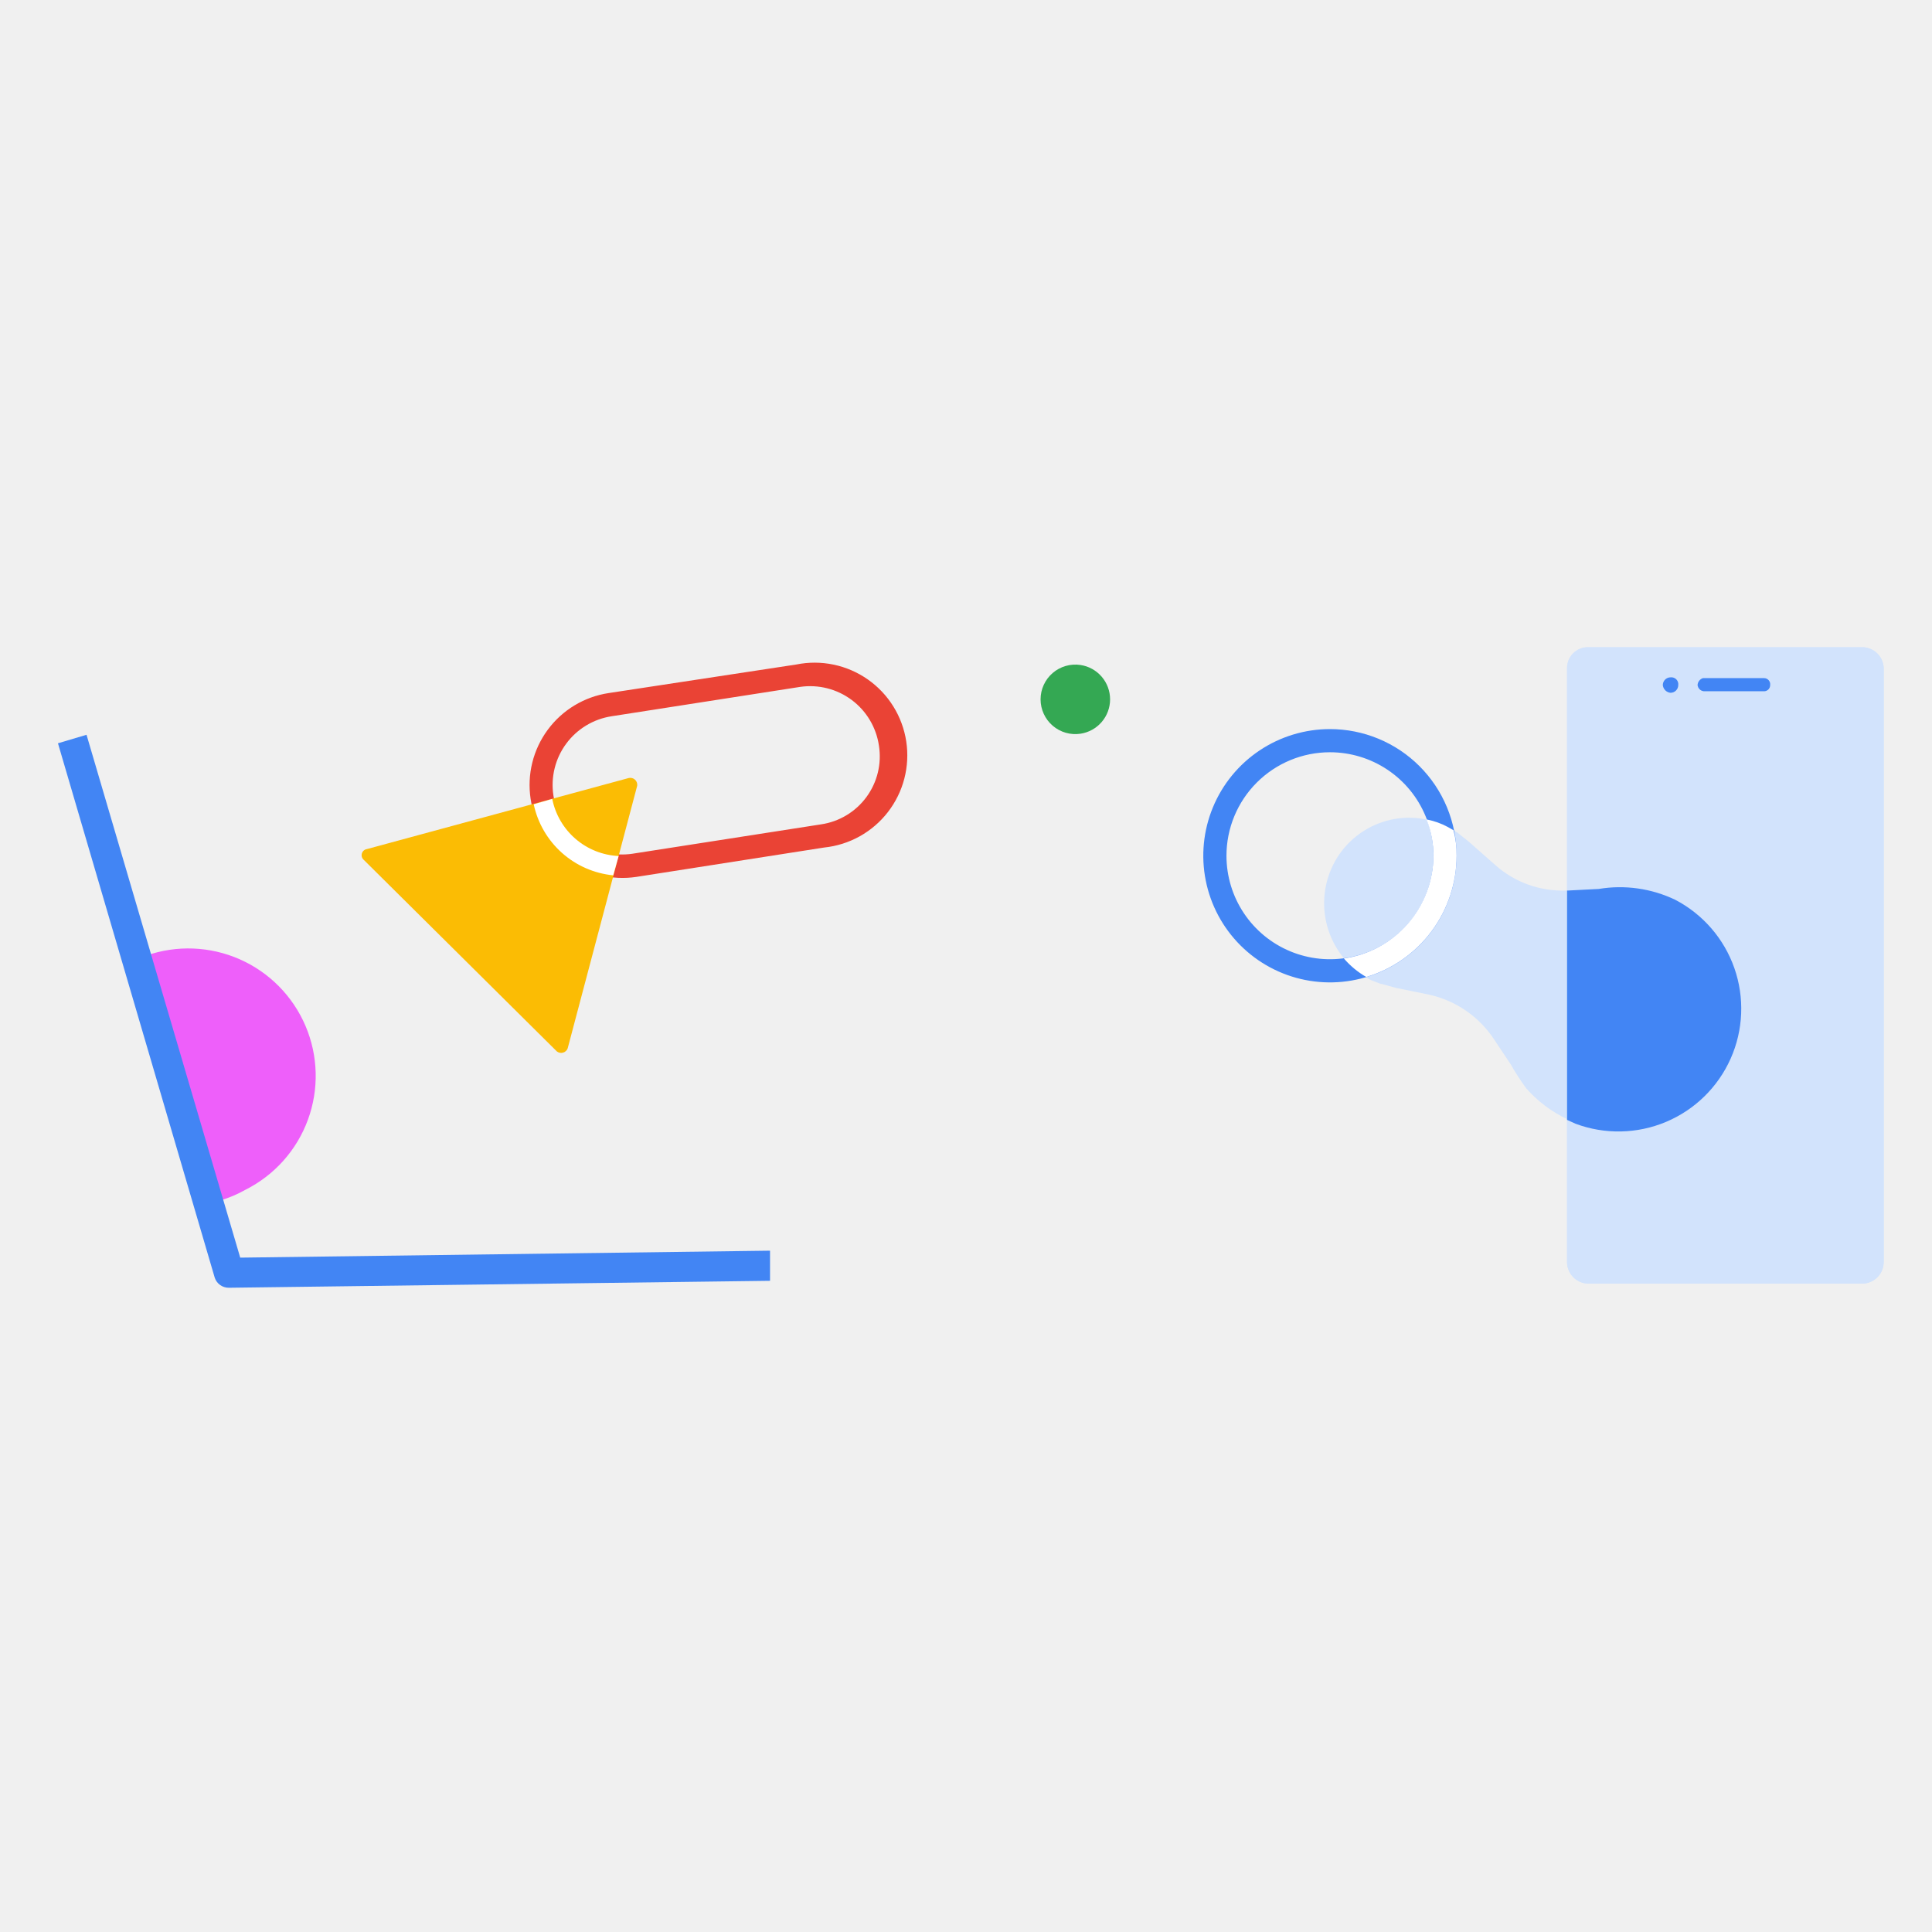
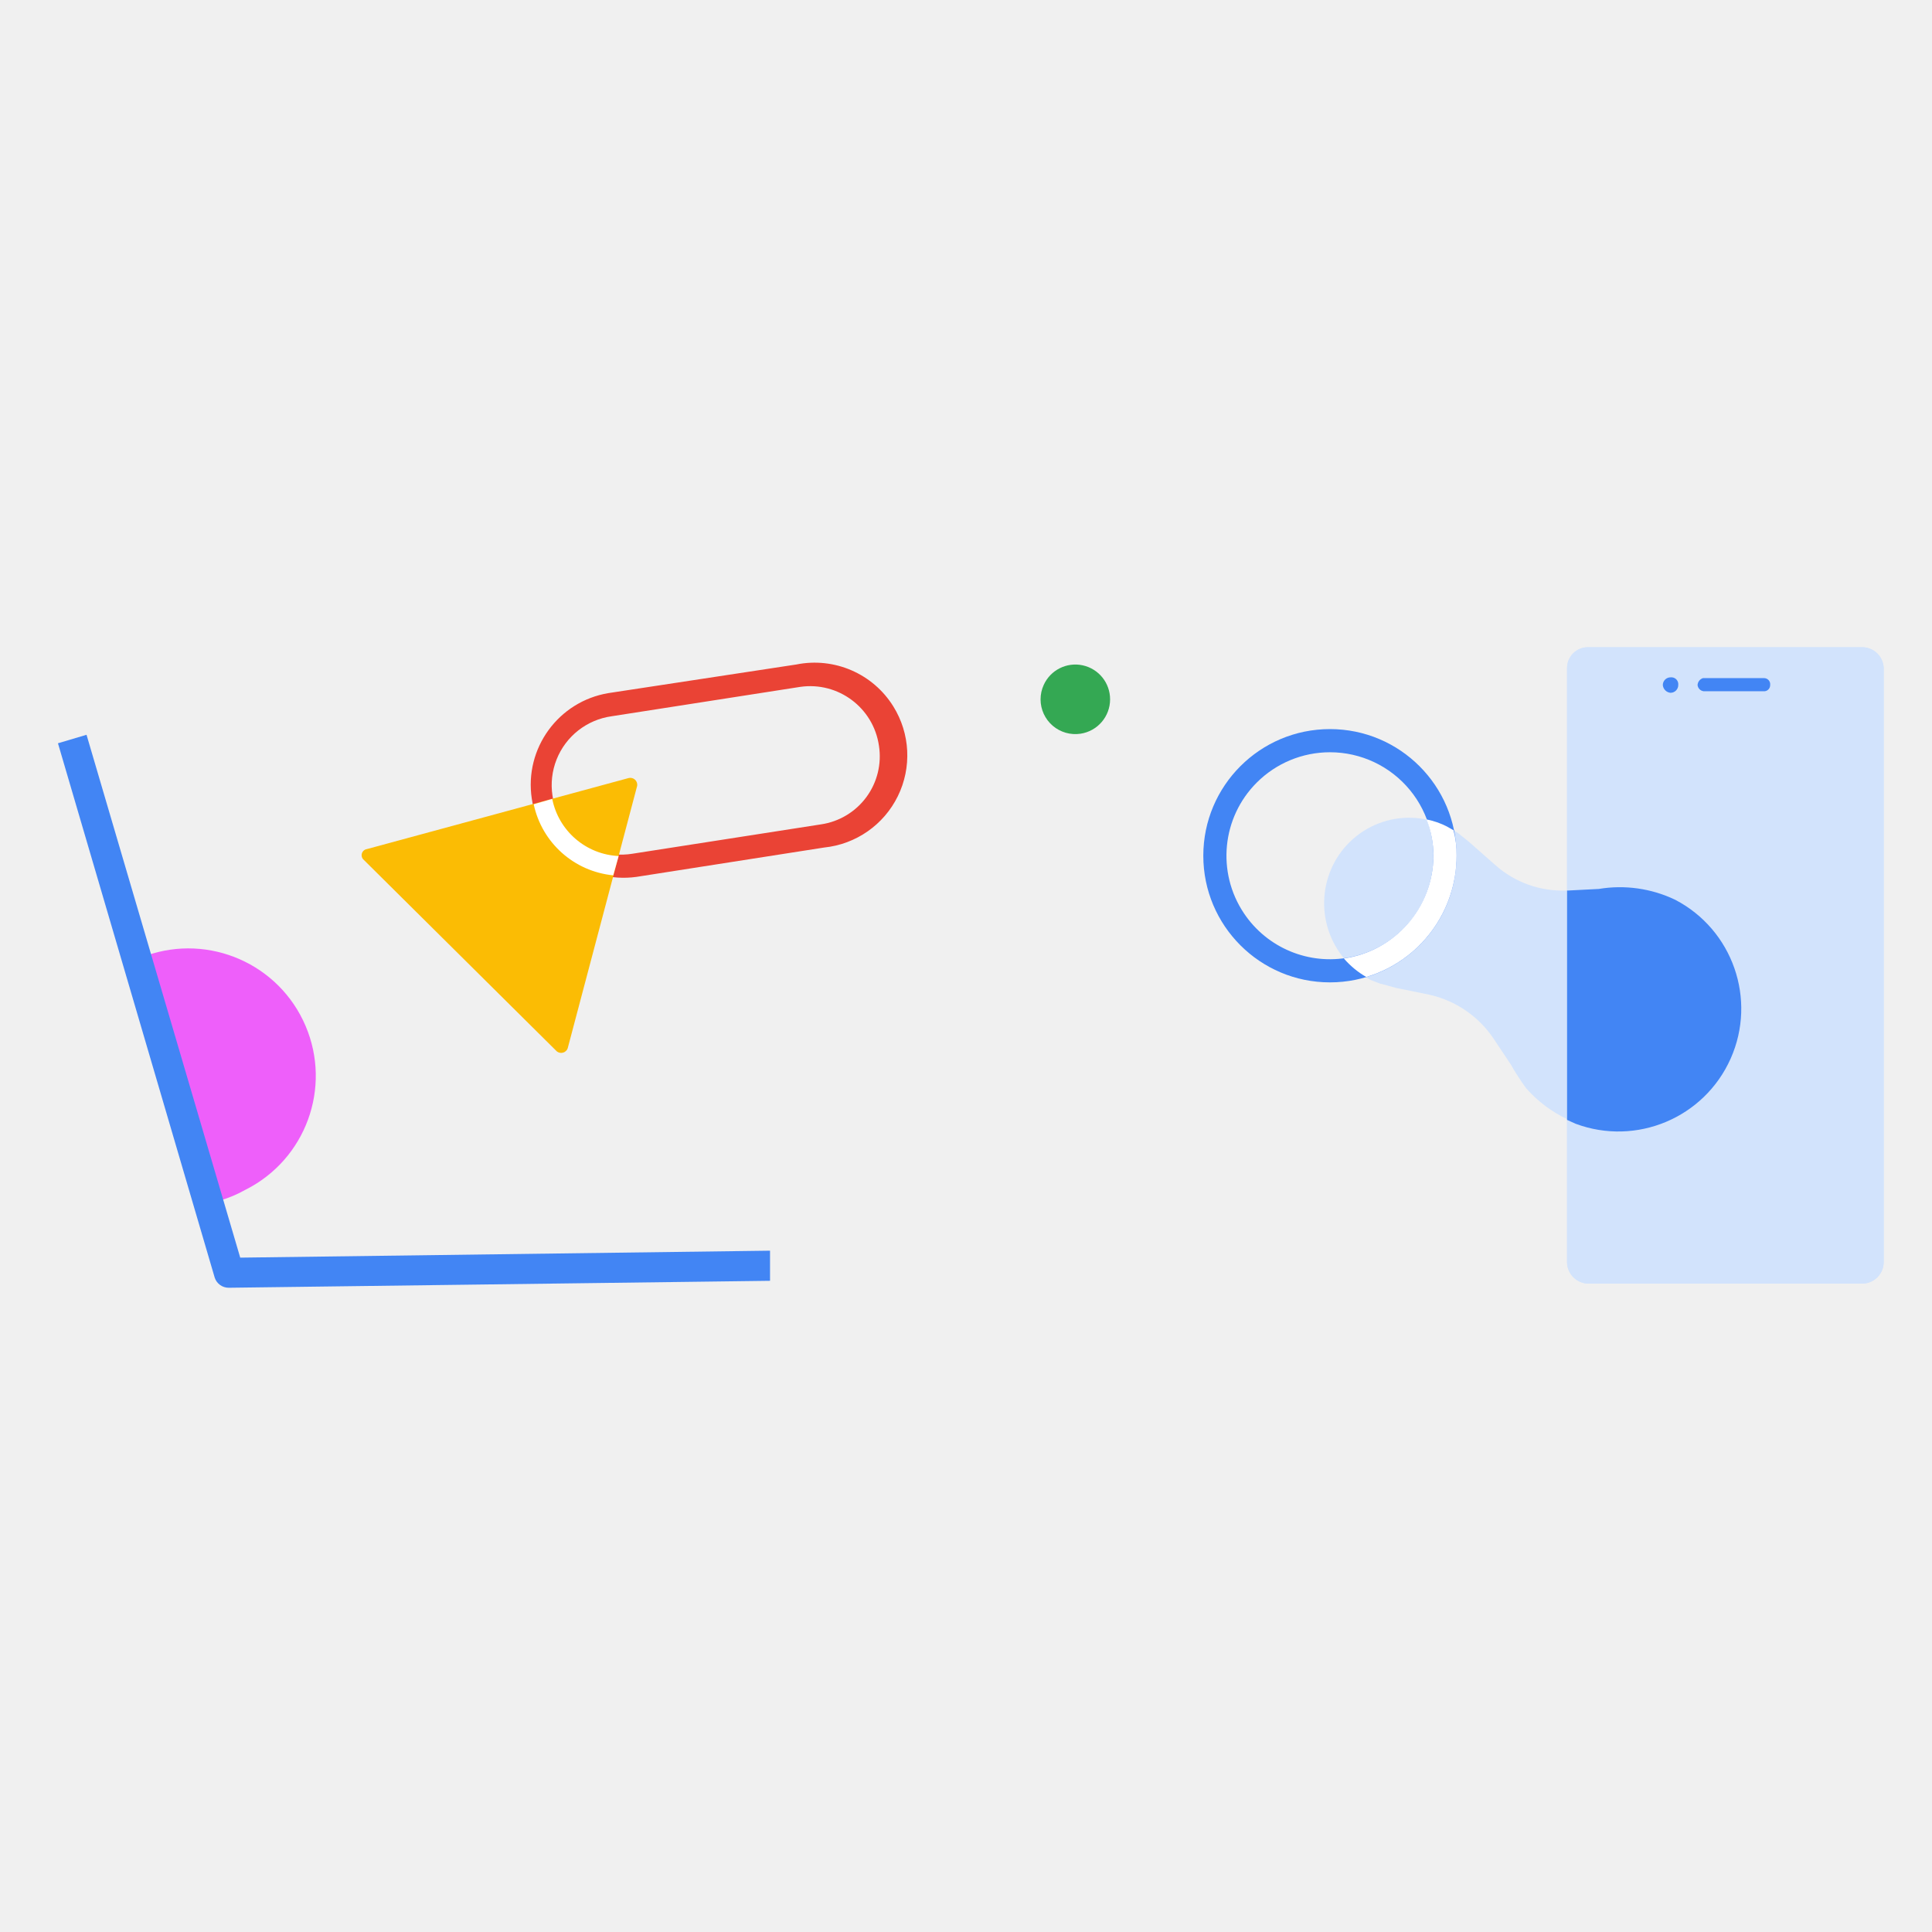
<svg xmlns="http://www.w3.org/2000/svg" width="200" height="200" viewBox="0 0 200 200" fill="none">
-   <path d="M192.841 132.878H164.379C163.813 132.858 163.276 132.624 162.875 132.224C162.475 131.823 162.241 131.286 162.221 130.72V69.159C162.221 68.586 162.448 68.037 162.853 67.632C163.258 67.227 163.807 67 164.379 67H192.841C193.408 67.02 193.945 67.254 194.346 67.654C194.746 68.055 194.98 68.593 195 69.159V130.64C195 131.22 194.776 131.777 194.373 132.195C193.97 132.612 193.421 132.857 192.841 132.878Z" fill="#D2E3FC" />
-   <path d="M192.841 132.878H164.379C163.813 132.858 163.276 132.624 162.875 132.224C162.475 131.823 162.241 131.286 162.221 130.72V69.159C162.221 68.586 162.448 68.037 162.853 67.632C163.258 67.227 163.807 67 164.379 67H192.841C193.408 67.02 193.945 67.254 194.346 67.654C194.746 68.055 194.98 68.593 195 69.159V130.64C195 131.22 194.776 131.777 194.373 132.195C193.97 132.612 193.421 132.857 192.841 132.878Z" fill="#D2E3FC" />
-   <path d="M82.431 68.789L63.004 71.747C60.481 72.129 58.212 73.497 56.698 75.551C55.184 77.605 54.547 80.177 54.929 82.7C55.311 85.223 56.679 87.491 58.733 89.006C60.787 90.52 63.359 91.156 65.882 90.775L85.31 87.737C86.602 87.604 87.854 87.21 88.989 86.579C90.125 85.948 91.12 85.094 91.915 84.067C92.711 83.039 93.289 81.862 93.616 80.604C93.942 79.347 94.01 78.036 93.815 76.752C93.62 75.468 93.166 74.237 92.481 73.133C91.796 72.029 90.894 71.076 89.829 70.332C88.765 69.587 87.56 69.066 86.289 68.801C85.017 68.536 83.705 68.532 82.431 68.789V68.789ZM90.986 77.183C91.133 78.113 91.095 79.063 90.873 79.978C90.65 80.893 90.249 81.754 89.691 82.513C89.133 83.272 88.431 83.912 87.624 84.397C86.817 84.882 85.921 85.202 84.99 85.338L65.482 88.376C63.595 88.662 61.672 88.187 60.135 87.055C58.598 85.923 57.574 84.227 57.288 82.34C57.001 80.453 57.476 78.529 58.608 76.993C59.74 75.456 61.437 74.431 63.324 74.145L82.831 71.107C84.718 70.833 86.637 71.319 88.166 72.458C89.695 73.597 90.709 75.297 90.986 77.183V77.183Z" fill="#EA4335" />
-   <path d="M111.853 75.954C112.705 75.826 113.482 75.397 114.044 74.744C114.607 74.091 114.916 73.258 114.916 72.397C114.916 71.535 114.607 70.702 114.044 70.049C113.482 69.396 112.705 68.967 111.853 68.839C111.341 68.762 110.818 68.796 110.321 68.94C109.824 69.083 109.363 69.332 108.971 69.67C108.578 70.008 108.264 70.426 108.048 70.897C107.832 71.367 107.72 71.879 107.72 72.397C107.72 72.914 107.832 73.426 108.048 73.896C108.264 74.367 108.578 74.785 108.971 75.123C109.363 75.461 109.824 75.71 110.321 75.853C110.818 75.997 111.341 76.031 111.853 75.954Z" fill="#34A853" />
-   <path d="M65.082 80.541L37.98 87.897C37.858 87.915 37.745 87.968 37.653 88.049C37.56 88.129 37.493 88.235 37.46 88.353C37.426 88.471 37.427 88.597 37.462 88.714C37.498 88.831 37.566 88.936 37.66 89.016L57.647 108.843C57.737 108.913 57.841 108.961 57.953 108.983C58.064 109.005 58.179 109 58.288 108.968C58.398 108.937 58.498 108.881 58.581 108.803C58.664 108.726 58.728 108.63 58.767 108.523L65.962 81.341C65.978 81.225 65.966 81.106 65.926 80.996C65.886 80.886 65.82 80.787 65.733 80.709C65.647 80.63 65.542 80.573 65.429 80.544C65.315 80.515 65.196 80.514 65.082 80.541V80.541Z" fill="#FBBC04" />
-   <path d="M162.221 92.184C159.493 92.307 156.825 91.361 154.786 89.546L152.067 87.147L150.868 86.188L149.909 85.628C148.871 85.093 147.738 84.77 146.574 84.678C145.411 84.586 144.24 84.726 143.132 85.091C142.023 85.455 140.998 86.037 140.116 86.802C139.234 87.567 138.514 88.499 137.996 89.546C136.959 91.649 136.789 94.075 137.522 96.302C138.254 98.53 139.831 100.381 141.914 101.458L142.953 101.858H143.033L144.472 102.258L147.99 102.977C150.703 103.591 153.078 105.222 154.626 107.534L156.385 110.173C156.871 111.028 157.404 111.856 157.983 112.651C159.165 113.993 160.606 115.081 162.221 115.849" fill="#D2E3FC" />
-   <path d="M162.221 115.929L163.1 116.329C166.132 117.459 169.481 117.391 172.465 116.138C175.448 114.885 177.842 112.541 179.157 109.585C180.472 106.628 180.61 103.281 179.543 100.226C178.476 97.171 176.284 94.638 173.414 93.143C170.953 91.966 168.189 91.575 165.499 92.024L162.381 92.184H162.221" fill="#4285F4" />
-   <path d="M137.676 75.475C135.083 75.475 132.548 76.244 130.392 77.684C128.236 79.125 126.555 81.173 125.563 83.569C124.57 85.965 124.311 88.601 124.817 91.144C125.323 93.688 126.571 96.024 128.405 97.858C130.239 99.691 132.575 100.94 135.118 101.446C137.662 101.952 140.298 101.692 142.694 100.7C145.09 99.707 147.138 98.027 148.578 95.871C150.019 93.715 150.788 91.18 150.788 88.586C150.788 86.864 150.449 85.159 149.79 83.569C149.131 81.978 148.165 80.532 146.948 79.315C145.73 78.097 144.285 77.132 142.694 76.473C141.103 75.814 139.398 75.475 137.676 75.475V75.475ZM137.676 77.873C139.795 77.873 141.867 78.501 143.628 79.679C145.39 80.856 146.763 82.529 147.574 84.487C148.385 86.444 148.597 88.598 148.184 90.676C147.77 92.754 146.75 94.663 145.252 96.162C143.753 97.66 141.845 98.68 139.766 99.094C137.688 99.507 135.534 99.295 133.577 98.484C131.619 97.673 129.946 96.3 128.769 94.538C127.591 92.776 126.963 90.705 126.963 88.586C126.963 85.745 128.092 83.02 130.101 81.011C132.11 79.002 134.835 77.873 137.676 77.873Z" fill="#4285F4" />
-   <path d="M182.608 70.198C182.699 70.197 182.789 70.216 182.873 70.253C182.956 70.29 183.03 70.344 183.091 70.413C183.151 70.481 183.197 70.561 183.224 70.648C183.251 70.735 183.259 70.827 183.247 70.918C183.249 71.074 183.192 71.226 183.089 71.344C182.986 71.462 182.843 71.537 182.688 71.557H176.372C176.208 71.54 176.055 71.467 175.939 71.35C175.823 71.234 175.75 71.081 175.732 70.918C175.741 70.755 175.799 70.599 175.899 70.47C175.999 70.342 176.136 70.247 176.292 70.198H182.608Z" fill="#4285F4" />
-   <path d="M172.934 71.717C173.146 71.717 173.349 71.633 173.499 71.483C173.649 71.333 173.733 71.129 173.733 70.918C173.746 70.809 173.734 70.7 173.699 70.597C173.663 70.494 173.605 70.401 173.528 70.324C173.451 70.247 173.357 70.188 173.255 70.153C173.152 70.117 173.042 70.105 172.934 70.118C172.722 70.118 172.519 70.202 172.369 70.352C172.219 70.502 172.134 70.706 172.134 70.918C172.153 71.124 172.243 71.317 172.389 71.463C172.535 71.609 172.728 71.699 172.934 71.717V71.717Z" fill="#4285F4" />
-   <path fill-rule="evenodd" clip-rule="evenodd" d="M147.67 84.829C148.454 84.975 149.21 85.245 149.909 85.628L150.468 85.948C150.693 86.809 150.8 87.697 150.788 88.586C150.786 91.406 149.875 94.15 148.19 96.411C146.505 98.673 144.136 100.33 141.434 101.138C140.559 100.633 139.776 99.984 139.116 99.219C141.68 98.855 144.028 97.58 145.731 95.628C147.433 93.676 148.377 91.177 148.39 88.586C148.39 87.299 148.146 86.024 147.67 84.829V84.829Z" fill="white" />
-   <path fill-rule="evenodd" clip-rule="evenodd" d="M57.167 82.7C57.487 84.312 58.339 85.772 59.585 86.844C60.831 87.916 62.401 88.54 64.043 88.616L63.483 90.615C61.508 90.421 59.645 89.604 58.165 88.282C56.685 86.959 55.663 85.201 55.249 83.259L57.167 82.7Z" fill="white" />
-   <path d="M15.114 98.93C18.276 97.817 21.743 97.951 24.81 99.302C27.878 100.654 30.315 103.123 31.628 106.207C32.941 109.291 33.031 112.759 31.879 115.906C30.728 119.054 28.421 121.646 25.428 123.154C24.594 123.627 23.709 124.003 22.789 124.273" fill="#EE5FFA" />
-   <path d="M8.958 76.064L24.868 130.19L79.713 129.47V132.588L23.669 133.308C23.35 133.307 23.04 133.207 22.782 133.02C22.523 132.834 22.33 132.571 22.23 132.268L6 76.944L8.958 76.064Z" fill="#4285F4" />
+   <path d="M192.841 132.878h-28.462a2.242 2.242 0 0 1-2.158-2.158V69.159A2.157 2.157 0 0 1 164.379 67h28.462A2.24 2.24 0 0 1 195 69.159v61.481a2.239 2.239 0 0 1-2.159 2.238Z" fill="#D2E3FC" />
+   <path d="M192.841 132.878h-28.462a2.242 2.242 0 0 1-2.158-2.158V69.159A2.157 2.157 0 0 1 164.379 67h28.462A2.24 2.24 0 0 1 195 69.159v61.481a2.239 2.239 0 0 1-2.159 2.238Z" fill="#D2E3FC" />
+   <path d="m82.431 68.789-19.427 2.958a9.623 9.623 0 0 0 2.878 19.028l19.428-3.038a9.592 9.592 0 0 0 7.17-14.604 9.594 9.594 0 0 0-10.049-4.344Zm8.555 8.394a7.117 7.117 0 0 1-5.996 8.155l-19.508 3.038a7.197 7.197 0 1 1-2.158-14.23l19.507-3.039a7.196 7.196 0 0 1 8.155 6.076Z" fill="#EA4335" />
+   <path d="M111.853 75.954a3.596 3.596 0 0 0 3.063-3.557 3.596 3.596 0 0 0-6.868-1.5 3.595 3.595 0 0 0 2.273 4.956 3.6 3.6 0 0 0 1.532.101Z" fill="#34A853" />
+   <path d="M65.082 80.541 37.98 87.897a.64.64 0 0 0-.32 1.119l19.987 19.827a.723.723 0 0 0 .641.125.71.71 0 0 0 .479-.445l7.195-27.182a.72.72 0 0 0-.88-.8Z" fill="#FBBC04" />
+   <path d="M162.221 92.184a10.47 10.47 0 0 1-7.435-2.638l-2.719-2.399-1.199-.96-.959-.559a8.796 8.796 0 0 0-11.913 3.918 8.95 8.95 0 0 0-.474 6.756 8.95 8.95 0 0 0 4.392 5.156l1.039.4h.08l1.439.4 3.518.719a10.876 10.876 0 0 1 6.636 4.557l1.759 2.639a26.206 26.206 0 0 0 1.598 2.478 13.203 13.203 0 0 0 4.238 3.198" fill="#D2E3FC" />
+   <path d="m162.221 115.929.879.4a12.717 12.717 0 0 0 16.057-6.744 12.715 12.715 0 0 0-5.743-16.442 13.273 13.273 0 0 0-7.915-1.119l-3.118.16h-.16M137.676 75.475a13.11 13.11 0 1 0 0 26.22 13.11 13.11 0 0 0 0-26.22Zm0 2.398a10.711 10.711 0 0 1 10.508 12.803 10.72 10.72 0 0 1-8.418 8.418 10.71 10.71 0 0 1-10.997-4.556 10.707 10.707 0 0 1 1.332-13.527 10.713 10.713 0 0 1 7.575-3.138ZM182.608 70.198a.642.642 0 0 1 .616.45.63.63 0 0 1 .023.27.636.636 0 0 1-.559.64h-6.316a.718.718 0 0 1-.64-.64.8.8 0 0 1 .56-.72h6.316ZM172.934 71.717a.799.799 0 0 0 .799-.8.726.726 0 0 0-.205-.593.726.726 0 0 0-.594-.206.799.799 0 0 0-.8.8.878.878 0 0 0 .8.8v-.001Z" fill="#4285F4" />
+   <path fill-rule="evenodd" clip-rule="evenodd" d="M147.67 84.829c.784.146 1.54.416 2.239.8l.559.319c.225.861.332 1.749.32 2.638a13.111 13.111 0 0 1-9.354 12.552 9.012 9.012 0 0 1-2.318-1.919 10.795 10.795 0 0 0 9.274-10.633c0-1.287-.244-2.562-.72-3.757ZM57.167 82.7a7.355 7.355 0 0 0 6.876 5.916l-.56 1.999a9.355 9.355 0 0 1-8.234-7.356l1.918-.56Z" fill="#fff" />
+   <path d="M15.114 98.93a13.191 13.191 0 0 1 10.314 24.224c-.834.473-1.72.849-2.639 1.119" fill="#EE5FFA" />
+   <path d="m8.958 76.064 15.91 54.126 54.845-.72v3.118l-56.044.72a1.52 1.52 0 0 1-1.44-1.04L6 76.943l2.958-.879Z" fill="#4285F4" />
</svg>
